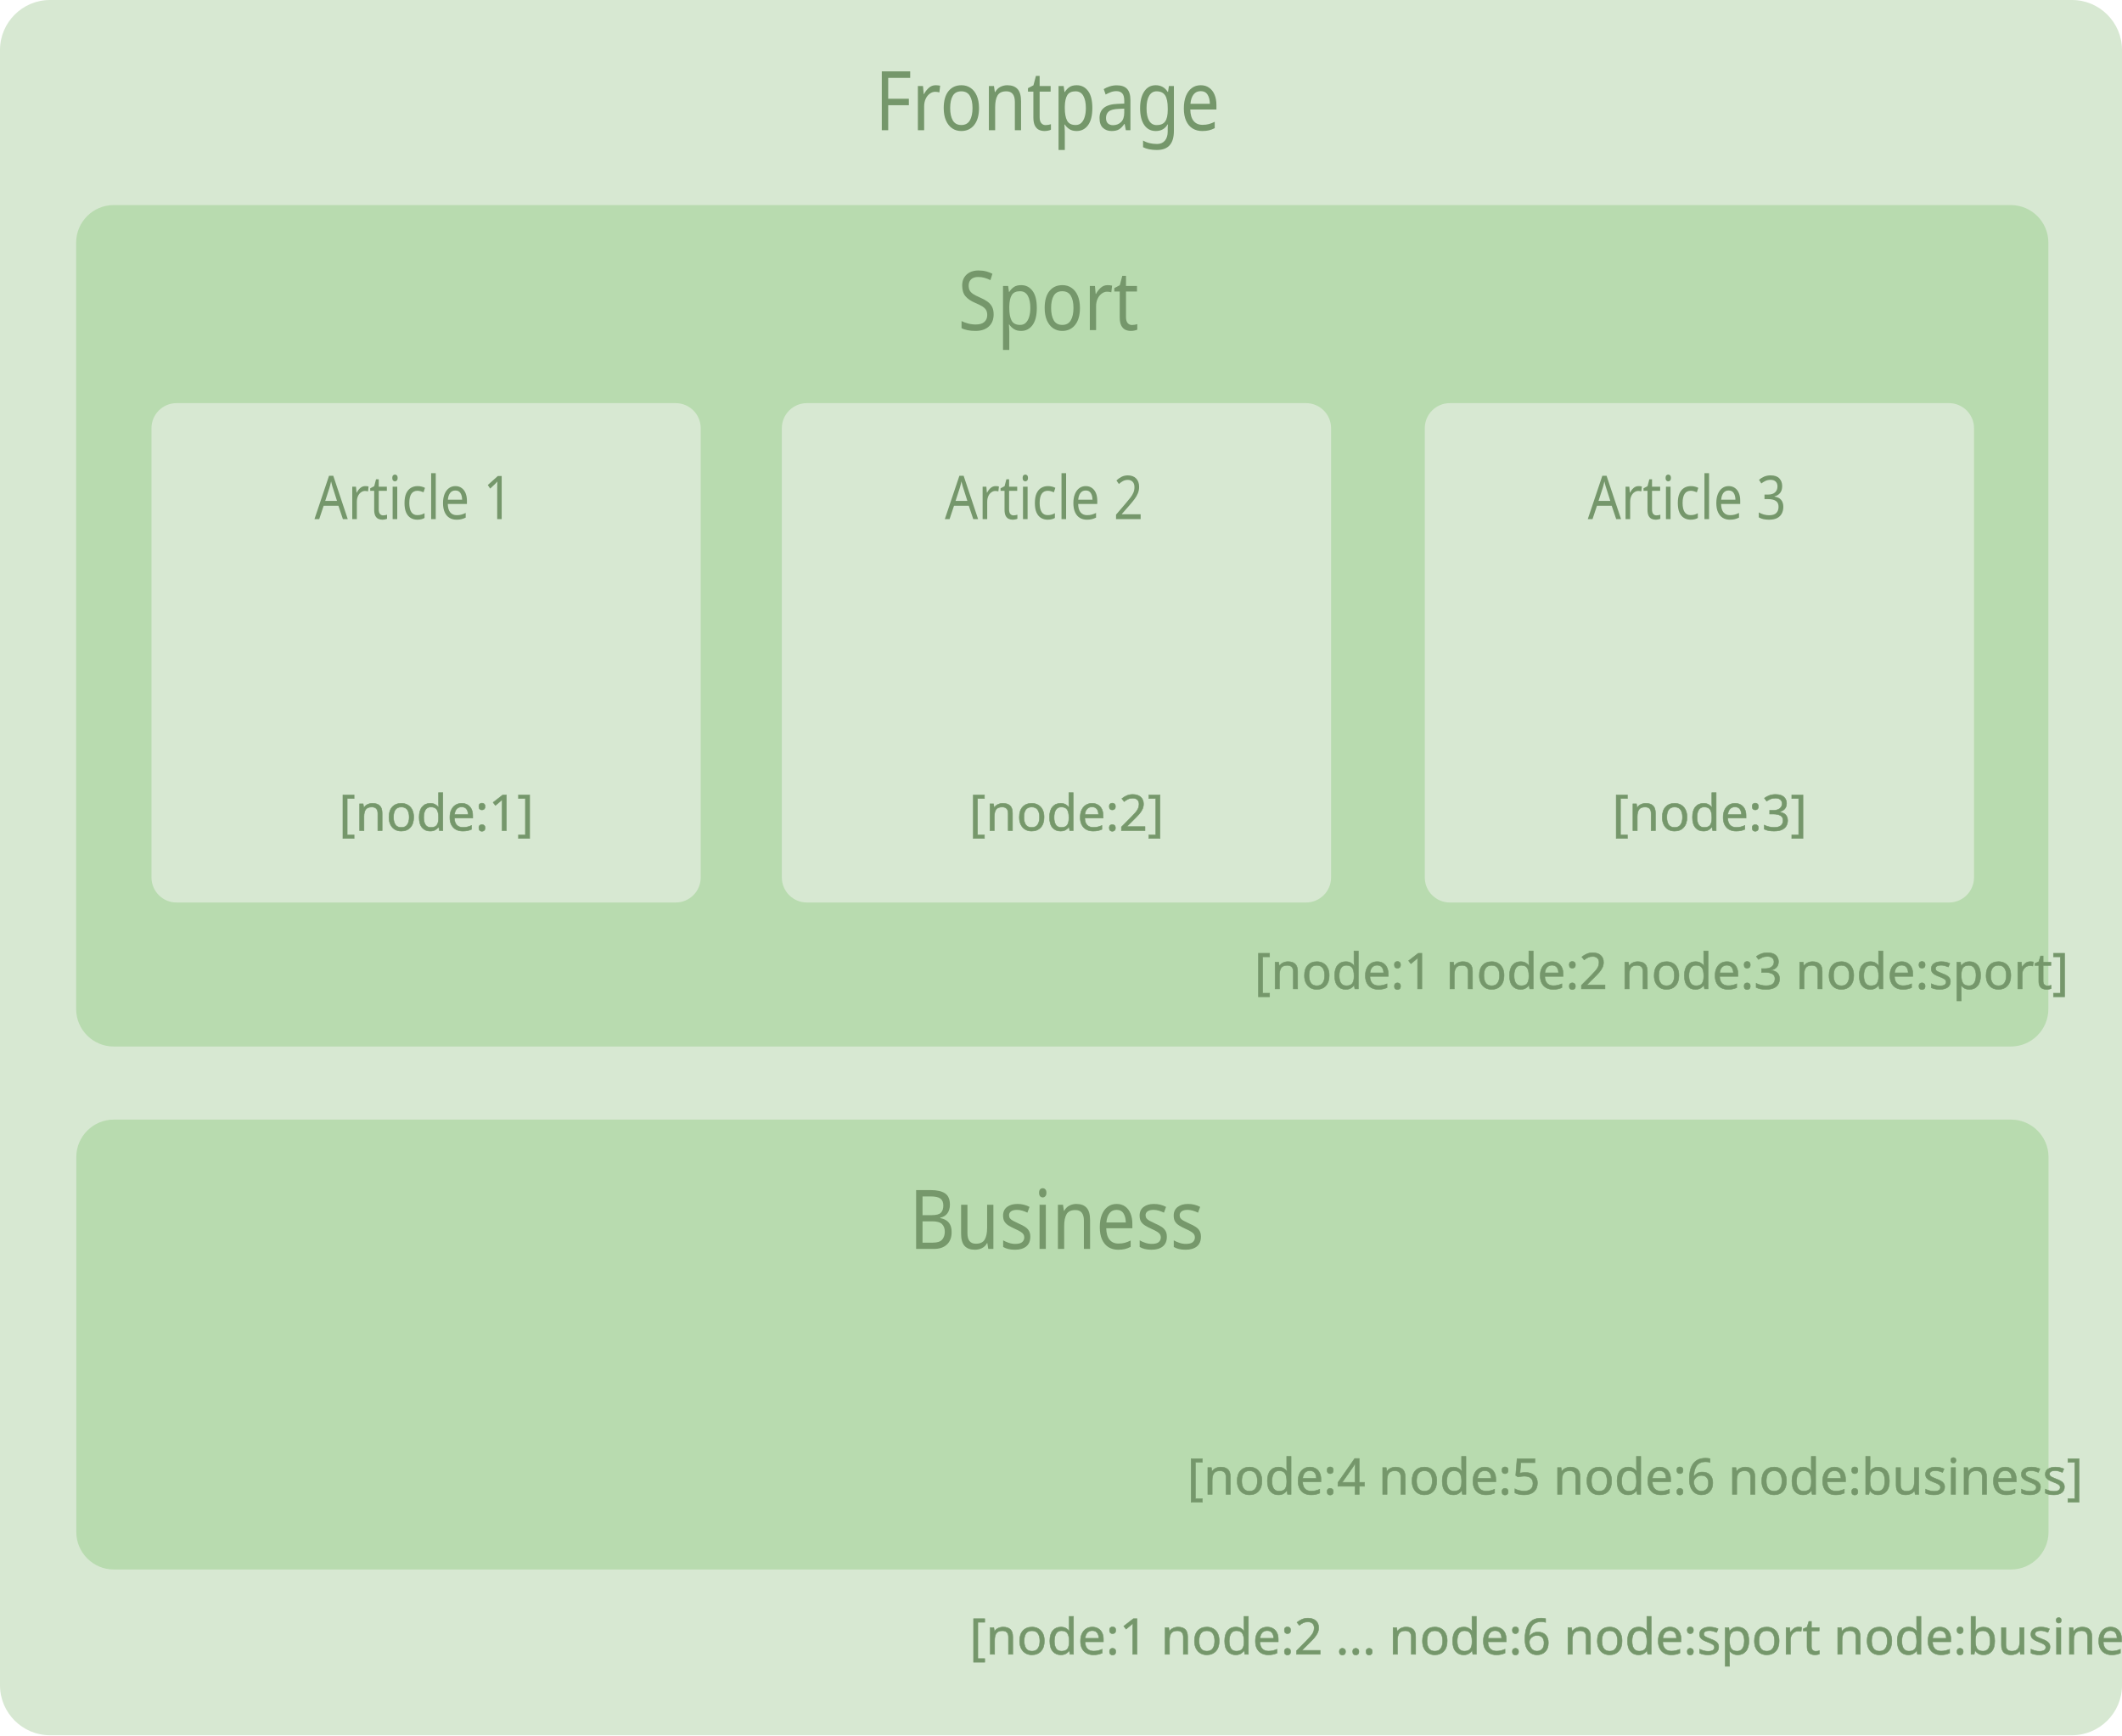
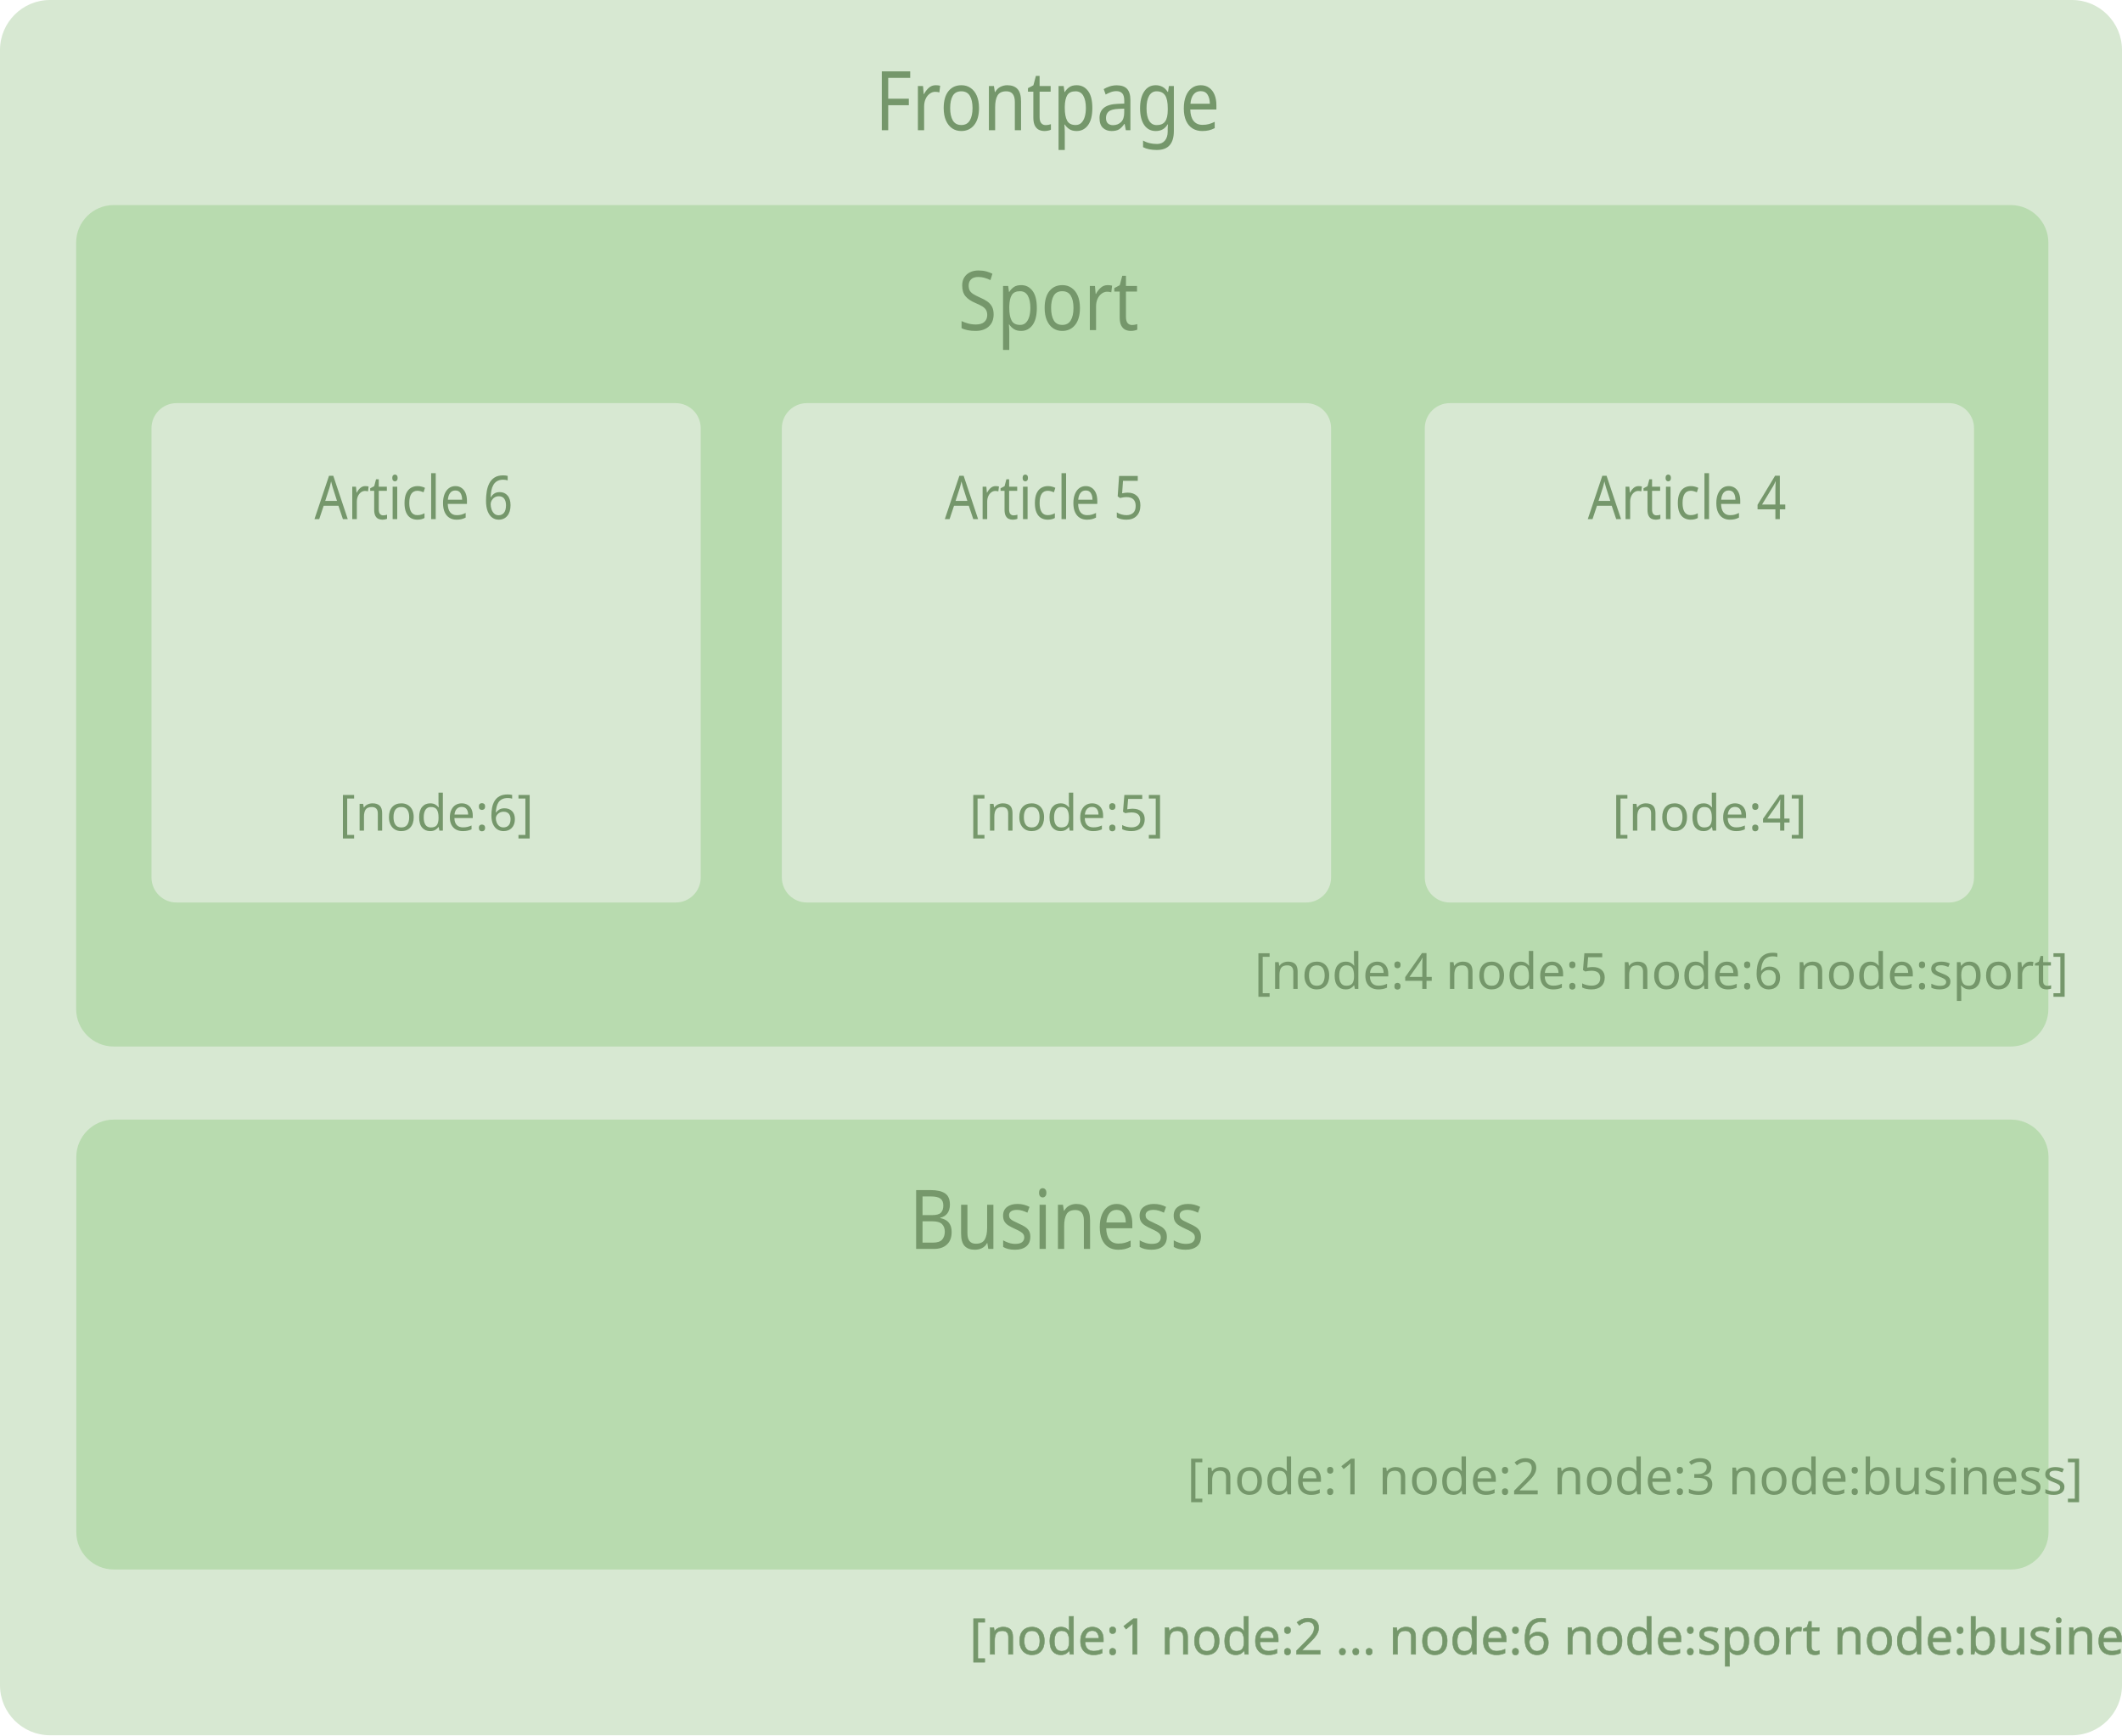
<svg xmlns="http://www.w3.org/2000/svg" version="1.1" id="Image-3" x="0px" y="0px" width="850px" height="695px" viewBox="0 0 850 695" enable-background="new 0 0 850 695" xml:space="preserve">
  <g>
    <g>
      <path fill="#D7E8D2" d="M850,675c0,11-9,20-20,20H20c-11,0-20-9-20-20V20C0,9,9,0,20,0h810c11,0,20,9,20,20V675z" />
    </g>
    <g>
      <path fill="#B8DBAF" d="M820.504,404.141c0,8.25-6.75,15-15,15H45.505c-8.25,0-15-6.75-15-15v-307c0-8.25,6.75-15,15-15h759.999    c8.25,0,15,6.75,15,15V404.141z" />
    </g>
    <g>
-       <path fill="#B8DBAF" d="M820.565,613.607c0,8.25-6.75,15-15,15H45.566c-8.25,0-15-6.75-15-15V463.421c0-8.25,6.75-15,15-15    h759.999c8.25,0,15,6.75,15,15V613.607z" />
+       <path fill="#B8DBAF" d="M820.565,613.607c0,8.25-6.75,15-15,15h-760c-8.25,0-15-6.75-15-15V463.421c0-8.25,6.75-15,15-15h760    c8.25,0,15,6.75,15,15V613.607z" />
    </g>
-     <text transform="matrix(0.95 0 0 1.1 364.2051 500.2148)" fill="#76986B" font-family="'SourceSansPro-Black'" font-size="30">Business</text>
+     <text transform="matrix(0.8636 0 0 1 364.2051 500.2148)" fill="#76986B" font-family="'SourceSansPro-Black'" font-size="33">Business</text>
    <g>
-       <text transform="matrix(0.95 0 0 1.1 383.709 132.2148)" fill="#75976B" font-family="'SourceSansPro-Black'" font-size="30">Sport</text>
+       <text transform="matrix(0.8636 0 0 1 383.709 132.2148)" fill="#75976B" font-family="'SourceSansPro-Black'" font-size="33">Sport</text>
    </g>
    <g>
-       <text transform="matrix(0.95 0 0 1.1 350.4585 52.1484)" fill="#75976B" font-family="'SourceSansPro-Black'" font-size="30">Frontpage</text>
+       <text transform="matrix(0.8636 0 0 1 350.4585 52.1484)" fill="#75976B" font-family="'SourceSansPro-Black'" font-size="33">Frontpage</text>
    </g>
    <g>
      <g>
        <path fill="#D7E8D2" d="M280.683,351.465c0,5.5-4.5,10-10,10h-200c-5.5,0-10-4.5-10-10v-180c0-5.5,4.5-10,10-10h200     c5.5,0,10,4.5,10,10V351.465z" />
      </g>
      <g>
        <path fill="#D7E8D2" d="M533.183,351.465c0,5.5-4.5,10-10,10h-200c-5.5,0-10-4.5-10-10v-180c0-5.5,4.5-10,10-10h200     c5.5,0,10,4.5,10,10V351.465z" />
      </g>
      <g>
        <path fill="#D7E8D2" d="M790.724,351.465c0,5.5-4.5,10-10,10h-200c-5.5,0-10-4.5-10-10v-180c0-5.5,4.5-10,10-10h200     c5.5,0,10,4.5,10,10V351.465z" />
      </g>
-       <text transform="matrix(0.95 0 0 1.1 125.9678 207.9121)" fill="#75976B" font-family="'SourceSansPro-Black'" font-size="22">Article 1</text>
-       <text transform="matrix(0.95 0 0 1.1 378.4668 207.9121)" fill="#75976B" font-family="'SourceSansPro-Black'" font-size="22">Article 2</text>
-       <text transform="matrix(0.95 0 0 1.1 636.0088 207.9121)" fill="#75976B" font-family="'SourceSansPro-Black'" font-size="22">Article 3</text>
-       <text transform="matrix(1 0 0 1 135.7627 332.6724)" fill="#75976B" stroke="#75976B" stroke-width="0.2" stroke-miterlimit="10" font-family="'SourceSansPro-Regular'" font-size="20">[node:1]</text>
-       <text transform="matrix(1 0 0 1 388.2627 332.6724)" fill="#76986B" stroke="#76986B" stroke-width="0.2" stroke-miterlimit="10" font-family="'SourceSansPro-Regular'" font-size="20">[node:2]</text>
-       <text transform="matrix(1 0 0 1 645.8037 332.6724)" fill="#75976B" stroke="#75976B" stroke-width="0.2" stroke-miterlimit="10" font-family="'SourceSansPro-Regular'" font-size="20">[node:3]</text>
+       <text transform="matrix(0.8636 0 0 1 125.9678 207.9121)" fill="#75976B" font-family="'SourceSansPro-Black'" font-size="24.2">Article 6</text>
+       <text transform="matrix(0.8636 0 0 1 378.4668 207.9121)" fill="#75976B" font-family="'SourceSansPro-Black'" font-size="24.2">Article 5</text>
+       <text transform="matrix(0.8636 0 0 1 636.0088 207.9121)" fill="#75976B" font-family="'SourceSansPro-Black'" font-size="24.2">Article 4</text>
+       <text transform="matrix(1 0 0 1 135.7627 332.6729)" fill="#75976B" font-family="'SourceSansPro-Regular'" font-size="20">[node:6]</text>
+       <text transform="matrix(1 0 0 1 388.2627 332.6729)" fill="#76986B" font-family="'SourceSansPro-Regular'" font-size="20">[node:5]</text>
+       <text transform="matrix(1 0 0 1 645.8037 332.6729)" fill="#75976B" font-family="'SourceSansPro-Regular'" font-size="20">[node:4]</text>
    </g>
-     <text transform="matrix(1 0 0 1 475.5283 598.5166)" fill="#75976B" stroke="#75976B" stroke-width="0.2" stroke-miterlimit="10" font-family="'SourceSansPro-Regular'" font-size="20">[node:4 node:5 node:6 node:business]</text>
-     <text transform="matrix(1 0 0 1 388.3804 662.5908)" fill="#75976B" stroke="#75976B" stroke-width="0.2" stroke-miterlimit="10" font-family="'SourceSansPro-Regular'" font-size="20">[node:1 node:2 ... node:6 node:sport node:business]</text>
-     <text transform="matrix(1 0 0 1 502.4785 396.0781)" fill="#75976B" stroke="#75976B" stroke-width="0.2" stroke-miterlimit="10" font-family="'SourceSansPro-Regular'" font-size="20">[node:1 node:2 node:3 node:sport]</text>
+     <text transform="matrix(1 0 0 1 475.5283 598.5166)" fill="#75976B" font-family="'SourceSansPro-Regular'" font-size="20">[node:1 node:2 node:3 node:business]</text>
+     <text transform="matrix(1 0 0 1 388.3804 662.5908)" fill="#75976B" font-family="'SourceSansPro-Regular'" font-size="20">[node:1 node:2 ... node:6 node:sport node:business]</text>
+     <text transform="matrix(1 0 0 1 388.3804 662.5908)" fill="none" stroke="#75976B" stroke-width="0.2" stroke-miterlimit="10" font-family="'SourceSansPro-Regular'" font-size="20">[node:1 node:2 ... node:6 node:sport node:business]</text>
+     <text transform="matrix(1 0 0 1 502.4785 396.0781)" fill="#75976B" font-family="'SourceSansPro-Regular'" font-size="20">[node:4 node:5 node:6 node:sport]</text>
  </g>
</svg>
